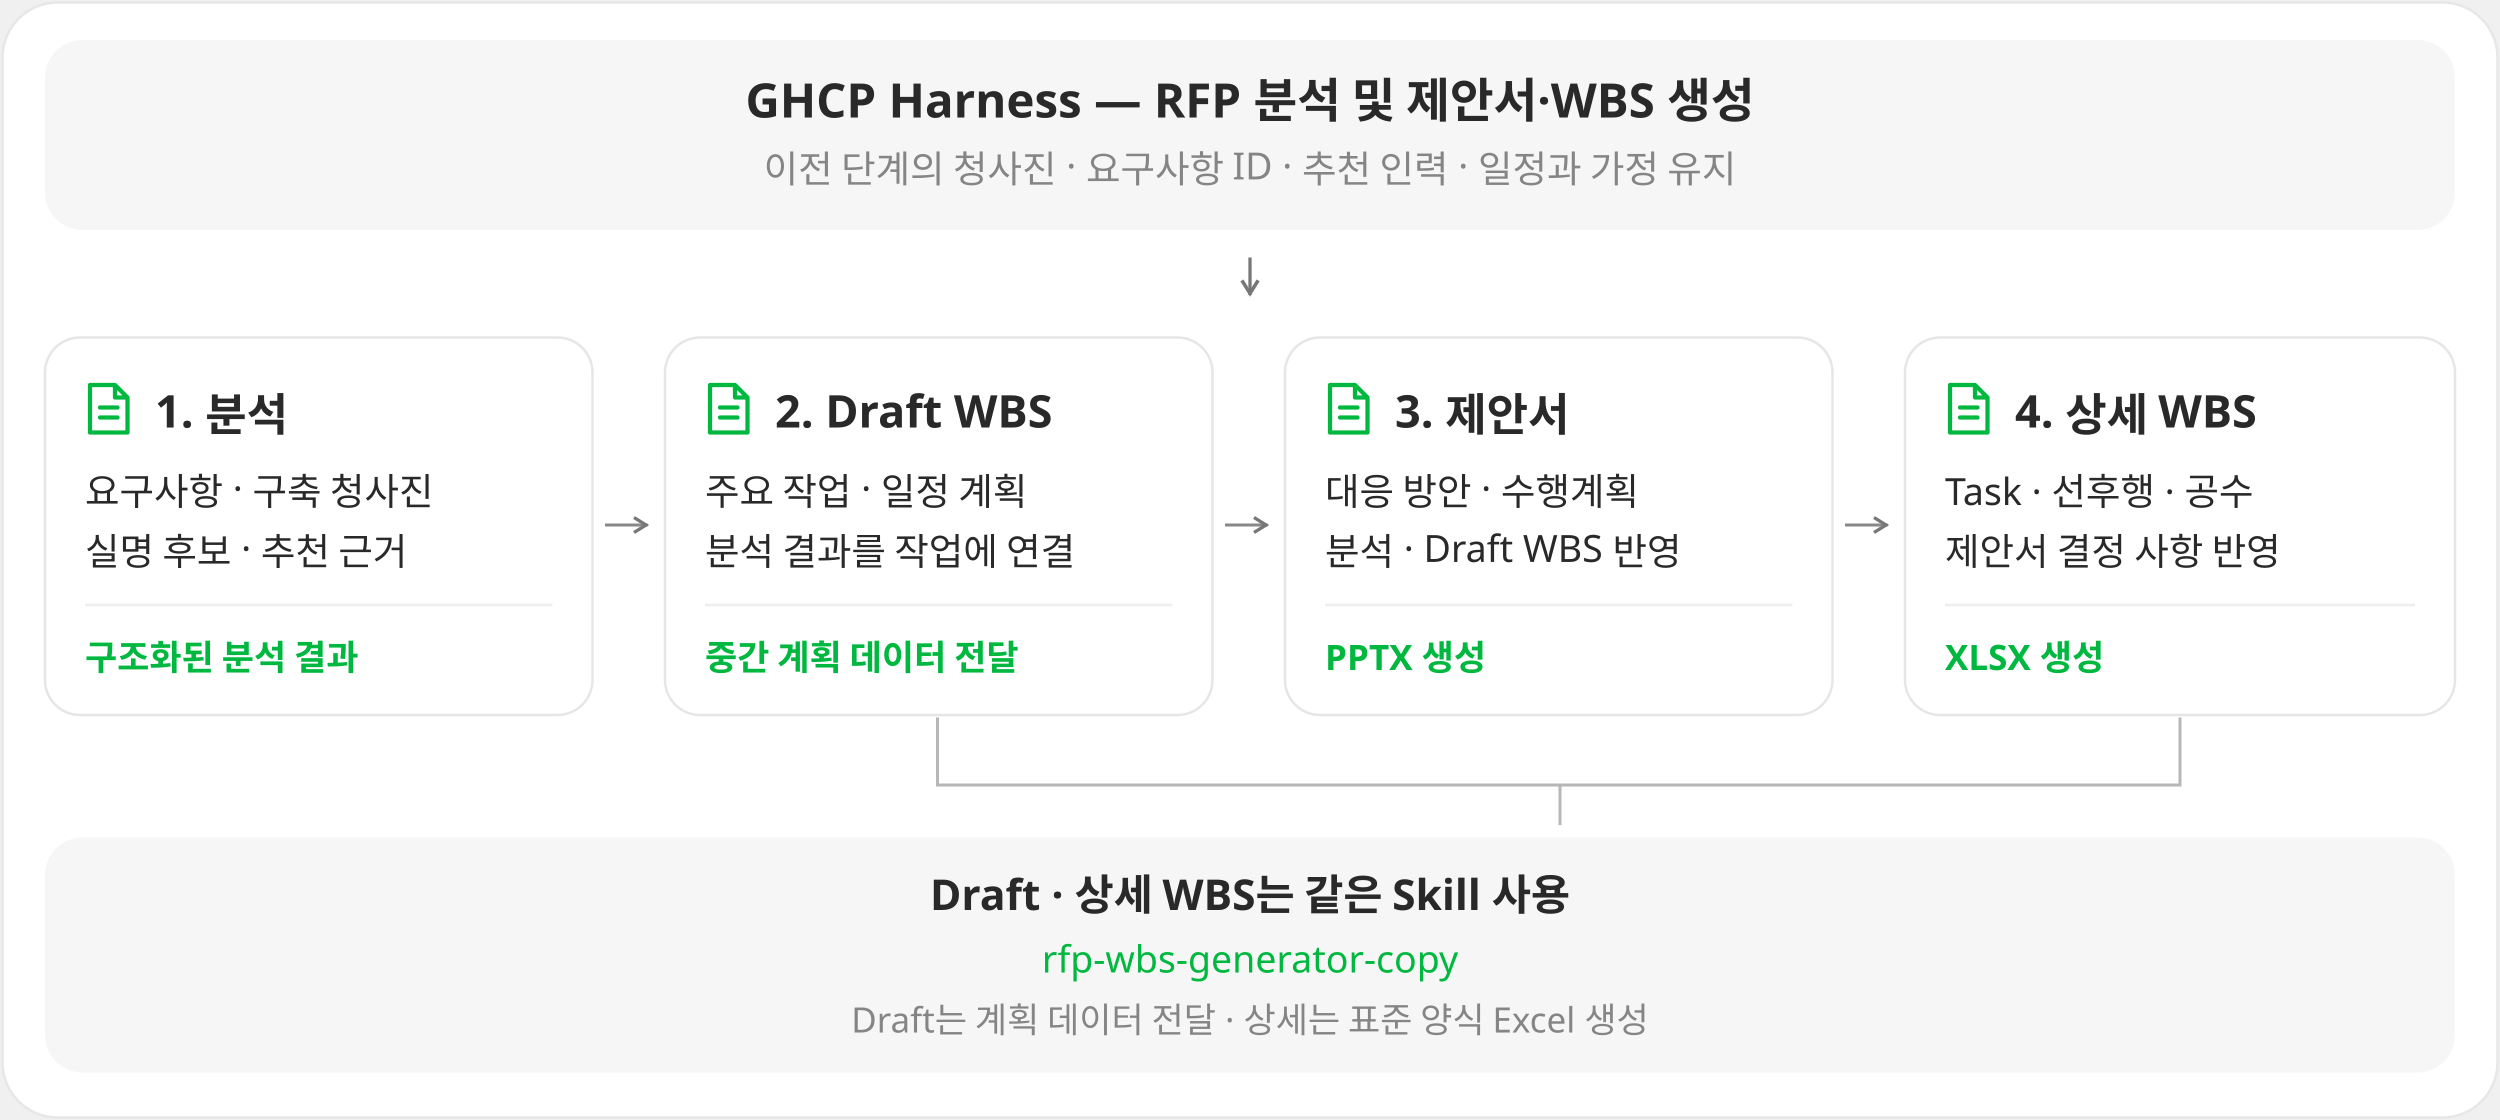
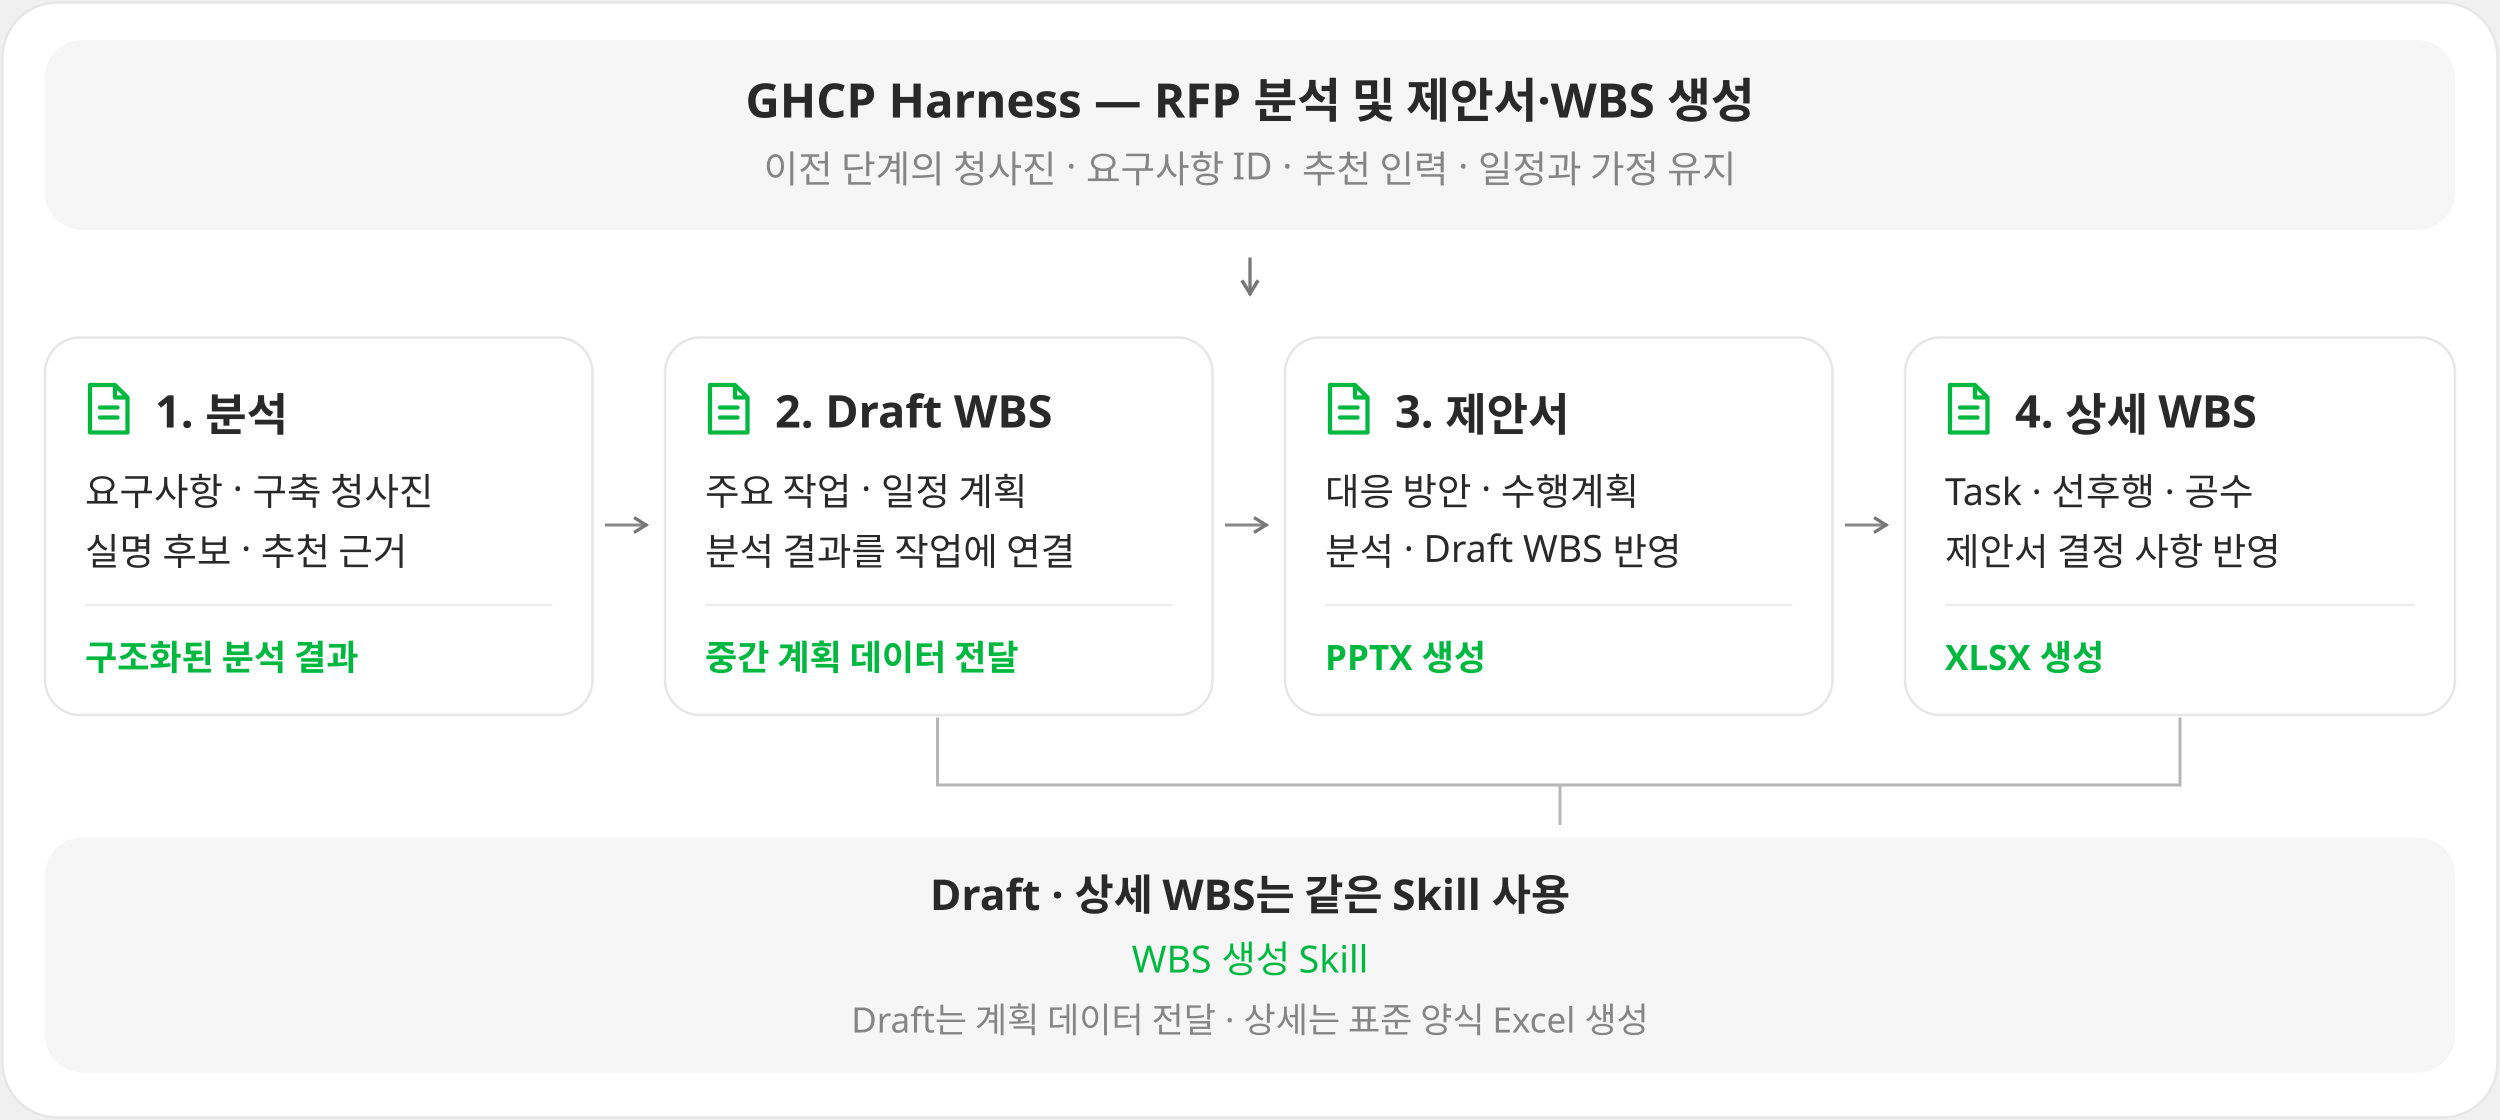
<svg xmlns="http://www.w3.org/2000/svg" width="1000" height="448" viewBox="0 0 1000 448">
  <defs>
    <marker id="arrow" markerWidth="7" markerHeight="7" refX="5.5" refY="3.5" orient="auto">
      <path d="M1 1 L5 3.5 L1 6" fill="none" stroke="#777" stroke-width="1.1" />
    </marker>
    <g id="doc" fill="none" stroke="#00b83f" stroke-width="1.7" stroke-linecap="round" stroke-linejoin="round">
      <path d="M2 1 H12 L17 6 V20 H2 Z M12 1 V6 H17 M6 10 H13 M6 14 H13" />
    </g>
  </defs>
  <rect x="1" y="1" width="998" height="446" rx="22" fill="#fff" stroke="#e7e7e7" />
  <rect x="18" y="16" width="964" height="76" rx="15" fill="#f6f6f6" />
  <g font-family="Malgun Gothic, sans-serif" fill="#292929">
    <text x="500" y="47" text-anchor="middle" font-size="19" font-weight="700">GHCP Harness — RFP 분석 및 제안서·WBS 생성</text>
    <text x="500" y="73" text-anchor="middle" font-size="15" fill="#858585">이전 단계의 청사진 · 요구사항 ID · 추천 인력 · 일정과 가정 유지</text>
    <path d="M500 103 V118" stroke="#777" stroke-width="1.3" marker-end="url(#arrow)" />
    <g fill="#fff" stroke="#e6e6e6">
      <rect x="18" y="135" width="219" height="151" rx="14" />
      <rect x="266" y="135" width="219" height="151" rx="14" />
      <rect x="514" y="135" width="219" height="151" rx="14" />
      <rect x="762" y="135" width="220" height="151" rx="14" />
    </g>
    <g stroke="#888" stroke-width="1.2" marker-end="url(#arrow)">
      <path d="M242 210 H259" />
      <path d="M490 210 H507" />
      <path d="M738 210 H755" />
    </g>
    <use href="#doc" x="34" y="153" />
    <use href="#doc" x="282" y="153" />
    <use href="#doc" x="530" y="153" />
    <use href="#doc" x="778" y="153" />
    <g font-size="18" font-weight="700">
      <text x="62" y="171">1. 분석</text>
      <text x="310" y="171">2. Draft WBS</text>
      <text x="558" y="171">3. 제안서</text>
      <text x="806" y="171">4. 상세 WBS</text>
    </g>
    <g font-size="15">
      <text x="34" y="202">요구사항 · 구축 청사진</text>
      <text x="34" y="226">실명 후보 · 추천 근거</text>
      <text x="282" y="202">주요 작업 · 일정 계획</text>
      <text x="282" y="226">분석 결과를 작업에 연결</text>
      <text x="530" y="202">대응 방안 · 수행계획</text>
      <text x="530" y="226">분석 · Draft WBS 반영</text>
      <text x="778" y="202">Task · 선후행 · 공수</text>
      <text x="778" y="226">제안서 결정 사항 반영</text>
    </g>
    <g stroke="#eee">
      <path d="M34 242 H221" />
      <path d="M282 242 H469" />
      <path d="M530 242 H717" />
      <path d="M778 242 H966" />
    </g>
    <g font-size="14" fill="#00b83f" font-weight="700">
      <text x="34" y="268">구조화된 분석 결과</text>
      <text x="282" y="268">중간 계획 데이터 전달</text>
      <text x="530" y="268">PPTX 생성</text>
      <text x="778" y="268">XLSX 생성</text>
    </g>
    <path d="M375 287 V314 H872 V287 M624 314 V330" fill="none" stroke="#b7b7b7" stroke-width="1.2" />
    <rect x="18" y="335" width="964" height="94" rx="15" fill="#f6f6f6" />
    <text x="500" y="364" text-anchor="middle" font-size="17" font-weight="700">Draft · 상세 WBS는 같은 Skill 사용</text>
-     <text x="500" y="389" text-anchor="middle" font-size="15" fill="#00b83f">rfp-wbs-generator-copy</text>
+     <text x="500" y="389" text-anchor="middle" font-size="15" fill="#00b83f">WBS 생성 Skill</text>
    <text x="500" y="413" text-anchor="middle" font-size="14" fill="#858585">Draft는 계획 데이터 전달 · 상세는 표준 양식 Excel 생성</text>
  </g>
</svg>
